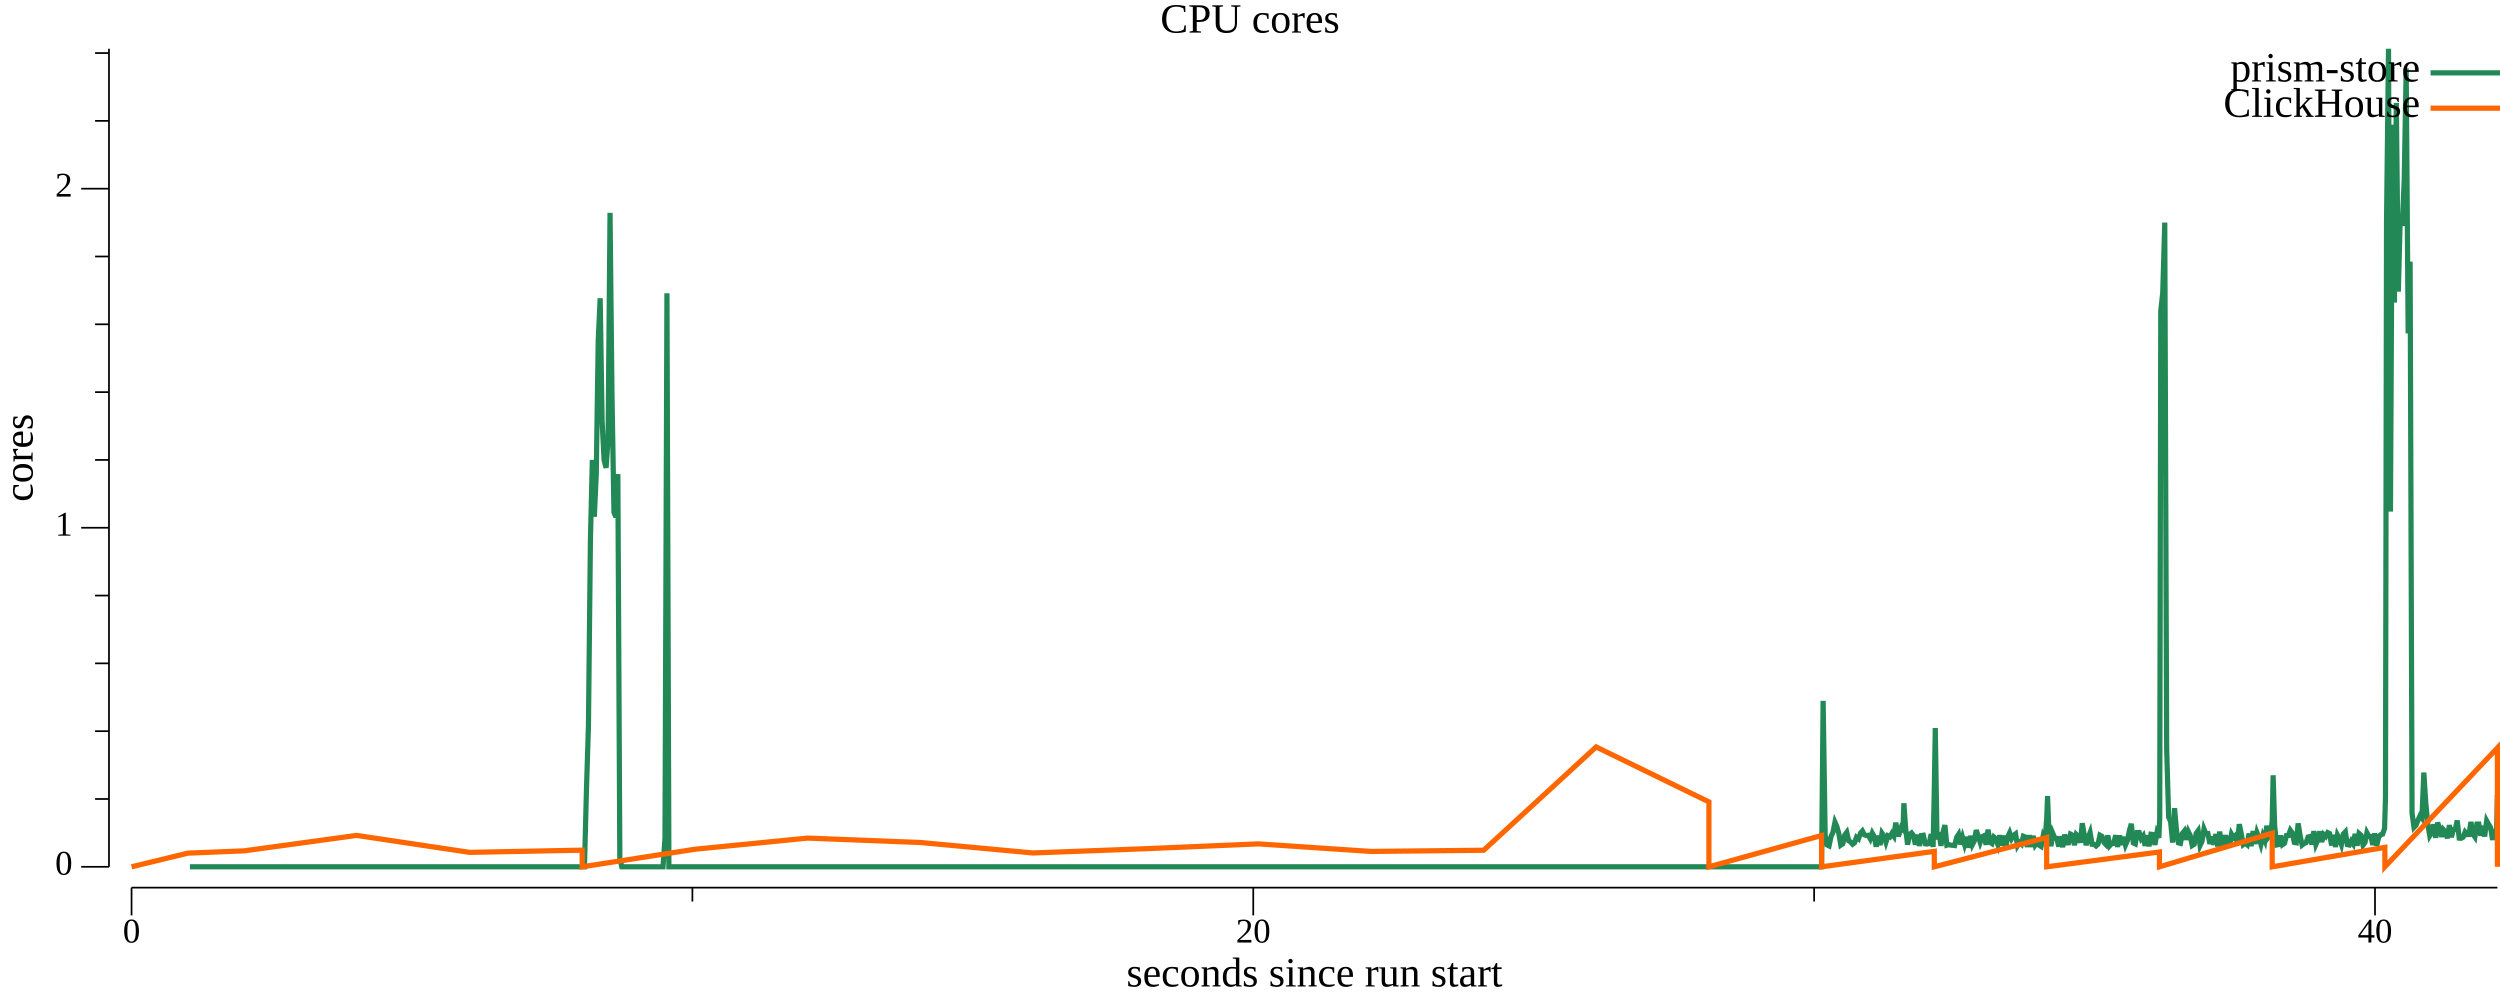
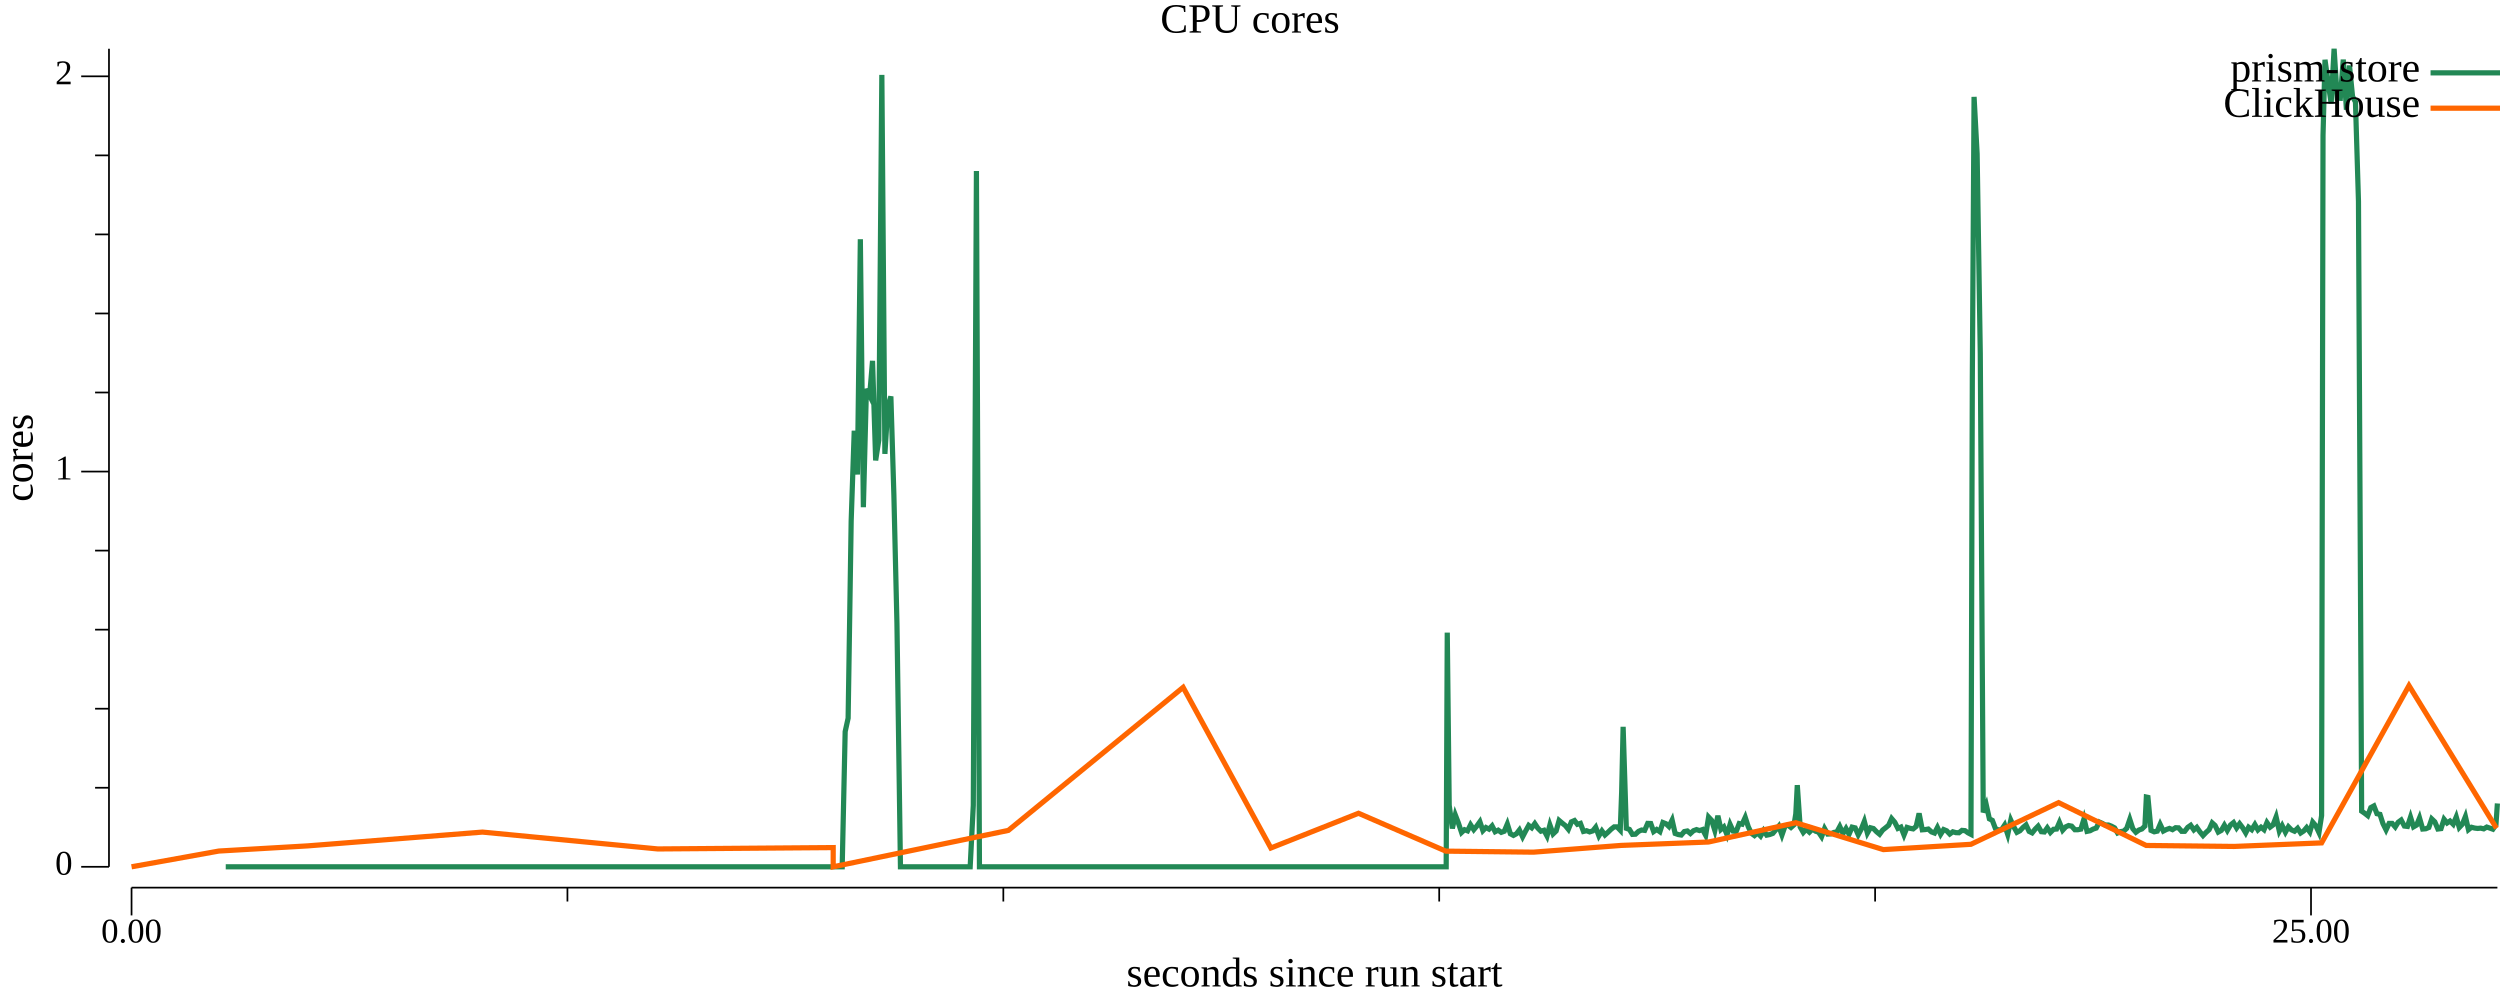
<svg xmlns="http://www.w3.org/2000/svg" width="720pt" height="288pt" viewBox="0 0 720 288">
  <g transform="scale(1, -1) translate(0, -288)">
    <path d="M0,0L720,0L720,288L0,288Z" style="fill:#FFFFFF" />
    <text x="334.17" y="-278.61" transform="scale(1, -1)" style="font-family:Liberation Serif;font-variant:normal;font-weight:normal;font-style:normal;font-size:12px">CPU cores</text>
    <text x="324.42" y="-3.902" transform="scale(1, -1)" style="font-family:Liberation Serif;font-variant:normal;font-weight:normal;font-style:normal;font-size:12px">seconds since run start</text>
-     <text x="35.385" y="-16.541" transform="scale(1, -1)" style="font-family:Liberation Serif;font-variant:normal;font-weight:normal;font-style:normal;font-size:10px">0</text>
-     <text x="355.94" y="-16.541" transform="scale(1, -1)" style="font-family:Liberation Serif;font-variant:normal;font-weight:normal;font-style:normal;font-size:10px">20</text>
-     <text x="679" y="-16.541" transform="scale(1, -1)" style="font-family:Liberation Serif;font-variant:normal;font-weight:normal;font-style:normal;font-size:10px">40</text>
+     <text x="29.135" y="-16.541" transform="scale(1, -1)" style="font-family:Liberation Serif;font-variant:normal;font-weight:normal;font-style:normal;font-size:10px">0.00</text>
+     <text x="654.32" y="-16.541" transform="scale(1, -1)" style="font-family:Liberation Serif;font-variant:normal;font-weight:normal;font-style:normal;font-size:10px">25.00</text>
    <path d="M37.885,24.363L37.885,32.363" style="fill:none;stroke:#000000;stroke-width:0.5" />
-     <path d="M360.94,24.363L360.94,32.363" style="fill:none;stroke:#000000;stroke-width:0.5" />
-     <path d="M684,24.363L684,32.363" style="fill:none;stroke:#000000;stroke-width:0.5" />
-     <path d="M199.41,28.363L199.41,32.363" style="fill:none;stroke:#000000;stroke-width:0.5" />
-     <path d="M522.47,28.363L522.47,32.363" style="fill:none;stroke:#000000;stroke-width:0.5" />
+     <path d="M665.57,24.363L665.57,32.363" style="fill:none;stroke:#000000;stroke-width:0.5" />
+     <path d="M163.42,28.363L163.42,32.363" style="fill:none;stroke:#000000;stroke-width:0.5" />
+     <path d="M288.96,28.363L288.96,32.363" style="fill:none;stroke:#000000;stroke-width:0.5" />
+     <path d="M414.49,28.363L414.49,32.363" style="fill:none;stroke:#000000;stroke-width:0.5" />
+     <path d="M540.03,28.363L540.03,32.363" style="fill:none;stroke:#000000;stroke-width:0.5" />
    <path d="M37.885,32.363L719.25,32.363" style="fill:none;stroke:#000000;stroke-width:0.5" />
    <g transform="rotate(90)">
      <text x="143.5" y="9.387" transform="scale(1, -1)" style="font-family:Liberation Serif;font-variant:normal;font-weight:normal;font-style:normal;font-size:12px">cores</text>
    </g>
    <text x="15.885" y="-36.078" transform="scale(1, -1)" style="font-family:Liberation Serif;font-variant:normal;font-weight:normal;font-style:normal;font-size:10px">0</text>
-     <text x="15.885" y="-133.73" transform="scale(1, -1)" style="font-family:Liberation Serif;font-variant:normal;font-weight:normal;font-style:normal;font-size:10px">1</text>
-     <text x="15.885" y="-231.38" transform="scale(1, -1)" style="font-family:Liberation Serif;font-variant:normal;font-weight:normal;font-style:normal;font-size:10px">2</text>
+     <text x="15.885" y="-149.91" transform="scale(1, -1)" style="font-family:Liberation Serif;font-variant:normal;font-weight:normal;font-style:normal;font-size:10px">1</text>
+     <text x="15.885" y="-263.73" transform="scale(1, -1)" style="font-family:Liberation Serif;font-variant:normal;font-weight:normal;font-style:normal;font-size:10px">2</text>
    <path d="M23.385,38.363L31.385,38.363" style="fill:none;stroke:#000000;stroke-width:0.5" />
-     <path d="M23.385,136.01L31.385,136.01" style="fill:none;stroke:#000000;stroke-width:0.5" />
-     <path d="M23.385,233.66L31.385,233.66" style="fill:none;stroke:#000000;stroke-width:0.5" />
-     <path d="M27.385,57.893L31.385,57.893" style="fill:none;stroke:#000000;stroke-width:0.5" />
-     <path d="M27.385,77.423L31.385,77.423" style="fill:none;stroke:#000000;stroke-width:0.5" />
-     <path d="M27.385,96.953L31.385,96.953" style="fill:none;stroke:#000000;stroke-width:0.5" />
-     <path d="M27.385,116.48L31.385,116.48" style="fill:none;stroke:#000000;stroke-width:0.5" />
-     <path d="M27.385,155.54L31.385,155.54" style="fill:none;stroke:#000000;stroke-width:0.5" />
-     <path d="M27.385,175.07L31.385,175.07" style="fill:none;stroke:#000000;stroke-width:0.5" />
-     <path d="M27.385,194.6L31.385,194.6" style="fill:none;stroke:#000000;stroke-width:0.5" />
-     <path d="M27.385,214.13L31.385,214.13" style="fill:none;stroke:#000000;stroke-width:0.5" />
-     <path d="M27.385,253.19L31.385,253.19" style="fill:none;stroke:#000000;stroke-width:0.5" />
-     <path d="M27.385,272.72L31.385,272.72" style="fill:none;stroke:#000000;stroke-width:0.5" />
+     <path d="M23.385,152.19L31.385,152.19" style="fill:none;stroke:#000000;stroke-width:0.5" />
+     <path d="M23.385,266.02L31.385,266.02" style="fill:none;stroke:#000000;stroke-width:0.5" />
+     <path d="M27.385,61.129L31.385,61.129" style="fill:none;stroke:#000000;stroke-width:0.5" />
+     <path d="M27.385,83.894L31.385,83.894" style="fill:none;stroke:#000000;stroke-width:0.5" />
+     <path d="M27.385,106.66L31.385,106.66" style="fill:none;stroke:#000000;stroke-width:0.5" />
+     <path d="M27.385,129.43L31.385,129.43" style="fill:none;stroke:#000000;stroke-width:0.5" />
+     <path d="M27.385,174.96L31.385,174.96" style="fill:none;stroke:#000000;stroke-width:0.5" />
+     <path d="M27.385,197.72L31.385,197.72" style="fill:none;stroke:#000000;stroke-width:0.5" />
+     <path d="M27.385,220.49L31.385,220.49" style="fill:none;stroke:#000000;stroke-width:0.5" />
+     <path d="M27.385,243.25L31.385,243.25" style="fill:none;stroke:#000000;stroke-width:0.5" />
    <path d="M31.385,38.363L31.385,273.96" style="fill:none;stroke:#000000;stroke-width:0.5" />
-     <path d="M54.692,38.363L55.271,38.363L55.834,38.363L56.402,38.363L56.953,38.363L57.533,38.363L58.097,38.363L58.663,38.363L59.214,38.363L59.782,38.363L60.359,38.363L60.914,38.363L61.49,38.363L62.055,38.363L62.621,38.363L63.186,38.363L63.741,38.363L64.317,38.363L64.883,38.363L65.435,38.363L66.013,38.363L66.578,38.363L67.143,38.363L67.706,38.363L68.259,38.363L68.84,38.363L69.405,38.363L69.97,38.363L70.535,38.363L71.087,38.363L71.653,38.363L72.222,38.363L72.797,38.363L73.36,38.363L73.917,38.363L74.493,38.363L75.05,38.363L75.624,38.363L76.19,38.363L76.741,38.363L77.32,38.363L77.885,38.363L78.45,38.363L79.016,38.363L79.581,38.363L80.146,38.363L80.712,38.363L81.277,38.363L81.843,38.363L82.394,38.363L82.973,38.363L83.538,38.363L84.104,38.363L84.666,38.363L85.22,38.363L85.8,38.363L86.365,38.363L86.931,38.363L87.497,38.363L88.052,38.363L88.617,38.363L89.18,38.363L89.757,38.363L90.32,38.363L90.888,38.363L91.453,38.363L92.019,38.363L92.585,38.363L93.136,38.363L93.7,38.363L94.27,38.363L94.832,38.363L95.411,38.363L95.974,38.363L96.527,38.363L97.1,38.363L97.664,38.363L98.237,38.363L98.803,38.363L99.356,38.363L99.933,38.363L100.5,38.363L101.06,38.363L101.63,38.363L102.18,38.363L102.75,38.363L103.32,38.363L103.89,38.363L104.45,38.363L105.01,38.363L105.59,38.363L106.15,38.363L106.72,38.363L107.28,38.363L107.83,38.363L108.41,38.363L108.98,38.363L109.54,38.363L110.11,38.363L110.67,38.363L111.23,38.363L111.8,38.363L112.36,38.363L112.93,38.363L113.5,38.363L114.07,38.363L114.63,38.363L115.2,38.363L115.76,38.363L116.32,38.363L116.89,38.363L117.46,38.363L118.02,38.363L118.59,38.363L119.14,38.363L119.72,38.363L120.29,38.363L120.84,38.363L121.42,38.363L121.97,38.363L122.55,38.363L123.11,38.363L123.68,38.363L124.24,38.363L124.81,38.363L125.37,38.363L125.93,38.363L126.51,38.363L127.07,38.363L127.63,38.363L128.19,38.363L128.76,38.363L129.33,38.363L129.89,38.363L130.45,38.363L131.03,38.363L131.59,38.363L132.16,38.363L132.72,38.363L133.28,38.363L133.84,38.363L134.42,38.363L134.98,38.363L135.54,38.363L136.12,38.363L136.68,38.363L137.25,38.363L137.8,38.363L138.37,38.363L138.94,38.363L139.51,38.363L140.06,38.363L140.63,38.363L141.2,38.363L141.77,38.363L142.32,38.363L142.9,38.363L143.47,38.363L144.02,38.363L144.6,38.363L145.16,38.363L145.73,38.363L146.29,38.363L146.86,38.363L147.41,38.363L147.99,38.363L148.55,38.363L149.12,38.363L149.67,38.363L150.25,38.363L150.81,38.363L151.38,38.363L151.95,38.363L152.51,38.363L153.06,38.363L153.63,38.363L154.19,38.363L154.77,38.363L155.34,38.363L155.9,38.363L156.47,38.363L157.03,38.363L157.59,38.363L158.16,38.363L158.72,38.363L159.3,38.363L159.85,38.363L160.43,38.363L160.99,38.363L161.54,38.363L162.12,38.363L162.69,38.363L163.25,38.363L163.82,38.363L164.38,38.363L164.95,38.363L165.51,38.363L166.08,38.363L166.63,38.363L167.21,38.363L167.67,38.363L167.94,38.363L168.33,38.363L168.9,60.564L169.47,78.902L170.04,132.35L170.59,155.53L171.16,139.17L171.72,151.25L172.29,190.02L172.85,202.1L173.41,166.65L173.98,155.49L174.55,153.26L175.13,161.51L175.69,226.7L176.24,175.06L176.82,140.44L177.39,139.04L177.94,151.46L178.51,40.849L179.08,38.363L179.65,38.363L180.21,38.363L180.78,38.363L181.34,38.363L181.91,38.363L182.46,38.363L183.04,38.363L183.6,38.363L184.16,38.363L184.74,38.363L185.3,38.363L185.87,38.363L186.43,38.363L187,38.363L187.56,38.363L188.12,38.363L188.69,38.363L189.25,38.363L189.82,38.363L190.38,38.363L190.95,38.363L191.52,46.708L192.08,203.54L192.64,38.363L193.22,38.363L193.78,38.363L194.35,38.363L194.91,38.363L195.47,38.363L196.04,38.363L196.61,38.363L197.17,38.363L197.74,38.363L198.29,38.363L198.87,38.363L199.44,38.363L200,38.363L200.57,38.363L201.12,38.363L201.7,38.363L202.26,38.363L202.83,38.363L203.39,38.363L203.96,38.363L204.52,38.363L205.09,38.363L205.66,38.363L206.21,38.363L206.78,38.363L207.35,38.363L207.92,38.363L208.47,38.363L209.04,38.363L209.6,38.363L210.18,38.363L210.74,38.363L211.31,38.363L211.87,38.363L212.44,38.363L213,38.363L213.56,38.363L214.12,38.363L214.7,38.363L215.25,38.363L215.83,38.363L216.4,38.363L216.96,38.363L217.53,38.363L218.08,38.363L218.66,38.363L219.22,38.363L219.79,38.363L220.35,38.363L220.92,38.363L221.47,38.363L222.05,38.363L222.61,38.363L223.17,38.363L223.74,38.363L224.3,38.363L224.88,38.363L225.44,38.363L226,38.363L226.57,38.363L227.14,38.363L227.69,38.363L228.27,38.363L228.84,38.363L229.39,38.363L229.96,38.363L230.53,38.363L231.1,38.363L231.66,38.363L232.21,38.363L232.78,38.363L233.36,38.363L233.92,38.363L234.49,38.363L235.05,38.363L235.62,38.363L236.19,38.363L236.75,38.363L237.38,38.363L237.87,38.363L238.43,38.363L239,38.363L239.56,38.363L240.14,38.363L240.69,38.363L241.26,38.363L241.84,38.363L242.39,38.363L242.97,38.363L243.52,38.363L244.1,38.363L244.66,38.363L245.23,38.363L245.8,38.363L246.35,38.363L246.93,38.363L247.49,38.363L248.06,38.363L248.62,38.363L249.19,38.363L249.75,38.363L250.32,38.363L250.88,38.363L251.44,38.363L252,38.363L252.58,38.363L253.14,38.363L253.71,38.363L254.28,38.363L254.84,38.363L255.4,38.363L255.97,38.363L256.54,38.363L257.1,38.363L257.65,38.363L258.22,38.363L258.8,38.363L259.35,38.363L259.93,38.363L260.49,38.363L261.06,38.363L261.62,38.363L262.19,38.363L262.76,38.363L263.32,38.363L263.89,38.363L264.45,38.363L265.02,38.363L265.58,38.363L266.13,38.363L266.71,38.363L267.28,38.363L267.84,38.363L268.41,38.363L268.96,38.363L269.54,38.363L270.1,38.363L270.67,38.363L271.24,38.363L271.8,38.363L272.36,38.363L272.92,38.363L273.49,38.363L274.06,38.363L274.61,38.363L275.19,38.363L275.76,38.363L276.32,38.363L276.89,38.363L277.45,38.363L278.01,38.363L278.58,38.363L279.14,38.363L279.72,38.363L280.27,38.363L280.85,38.363L281.4,38.363L281.98,38.363L282.54,38.363L283.09,38.363L283.67,38.363L284.23,38.363L284.8,38.363L285.37,38.363L285.92,38.363L286.5,38.363L287.06,38.363L287.63,38.363L288.19,38.363L288.76,38.363L289.33,38.363L289.89,38.363L290.45,38.363L291.02,38.363L291.59,38.363L292.15,38.363L292.71,38.363L293.28,38.363L293.85,38.363L294.41,38.363L294.98,38.363L295.54,38.363L296.11,38.363L296.68,38.363L297.24,38.363L297.81,38.363L298.37,38.363L298.94,38.363L299.49,38.363L300.07,38.363L300.63,38.363L301.2,38.363L301.76,38.363L302.33,38.363L302.89,38.363L303.46,38.363L304.03,38.363L304.59,38.363L305.15,38.363L305.72,38.363L306.29,38.363L306.85,38.363L307.42,38.363L307.98,38.363L308.53,38.363L309.11,38.363L309.68,38.363L310.24,38.363L310.81,38.363L311.36,38.363L311.94,38.363L312.5,38.363L313.07,38.363L313.64,38.363L314.2,38.363L314.77,38.363L315.33,38.363L315.88,38.363L316.46,38.363L317.03,38.363L317.59,38.363L318.16,38.363L318.72,38.363L319.29,38.363L319.86,38.363L320.42,38.363L320.99,38.363L321.55,38.363L322.12,38.363L322.68,38.363L323.24,38.363L323.81,38.363L324.38,38.363L324.93,38.363L325.49,38.363L326.07,38.363L326.64,38.363L327.2,38.363L327.77,38.363L328.32,38.363L328.88,38.363L329.47,38.363L330.02,38.363L330.6,38.363L331.16,38.363L331.73,38.363L332.29,38.363L332.86,38.363L333.42,38.363L333.98,38.363L334.55,38.363L335.12,38.363L335.67,38.363L336.25,38.363L336.8,38.363L337.38,38.363L337.94,38.363L338.5,38.363L339.07,38.363L339.64,38.363L340.21,38.363L340.77,38.363L341.34,38.363L341.9,38.363L342.46,38.363L343.03,38.363L343.6,38.363L344.16,38.363L344.73,38.363L345.28,38.363L345.86,38.363L346.42,38.363L346.99,38.363L347.56,38.363L348.12,38.363L348.69,38.363L349.25,38.363L349.82,38.363L350.38,38.363L350.95,38.363L351.51,38.363L352.08,38.363L352.65,38.363L353.21,38.363L353.76,38.363L354.34,38.363L354.91,38.363L355.47,38.363L356.03,38.363L356.6,38.363L357.17,38.363L357.73,38.363L358.3,38.363L358.87,38.363L359.43,38.363L359.99,38.363L360.56,38.363L361.12,38.363L361.69,38.363L362.26,38.363L362.82,38.363L363.39,38.363L363.95,38.363L364.52,38.363L365.07,38.363L365.65,38.363L366.21,38.363L366.78,38.363L367.34,38.363L367.91,38.363L368.47,38.363L369.04,38.363L369.61,38.363L370.16,38.363L370.73,38.363L371.3,38.363L371.86,38.363L372.43,38.363L373,38.363L373.56,38.363L374.12,38.363L374.68,38.363L375.26,38.363L375.82,38.363L376.38,38.363L376.96,38.363L377.51,38.363L378.09,38.363L378.65,38.363L379.22,38.363L379.78,38.363L380.35,38.363L380.91,38.363L381.48,38.363L382.03,38.363L382.61,38.363L383.17,38.363L383.74,38.363L384.3,38.363L384.87,38.363L385.43,38.363L385.99,38.363L386.56,38.363L387.13,38.363L387.7,38.363L388.26,38.363L388.83,38.363L389.39,38.363L389.96,38.363L390.51,38.363L391.09,38.363L391.65,38.363L392.22,38.363L392.78,38.363L393.35,38.363L393.91,38.363L394.48,38.363L395.05,38.363L395.61,38.363L396.18,38.363L396.74,38.363L397.31,38.363L397.87,38.363L398.44,38.363L398.99,38.363L399.57,38.363L400.13,38.363L400.7,38.363L401.26,38.363L401.82,38.363L402.39,38.363L402.95,38.363L403.51,38.363L404.09,38.363L404.64,38.363L405.22,38.363L405.79,38.363L406.34,38.363L406.92,38.363L407.48,38.363L408.05,38.363L408.61,38.363L409.18,38.363L409.73,38.363L410.3,38.363L410.88,38.363L411.44,38.363L412.01,38.363L412.57,38.363L413.12,38.363L413.7,38.363L414.27,38.363L414.83,38.363L415.4,38.363L415.95,38.363L416.53,38.363L417.1,38.363L417.66,38.363L418.22,38.363L418.78,38.363L419.36,38.363L419.91,38.363L420.49,38.363L421.05,38.363L421.62,38.363L422.18,38.363L422.75,38.363L423.31,38.363L423.88,38.363L424.44,38.363L425.01,38.363L425.57,38.363L426.14,38.363L426.71,38.363L427.26,38.363L427.84,38.363L428.4,38.363L428.97,38.363L429.53,38.363L430.08,38.363L430.66,38.363L431.22,38.363L431.79,38.363L432.36,38.363L432.92,38.363L433.49,38.363L434.05,38.363L434.62,38.363L435.19,38.363L435.74,38.363L436.32,38.363L436.88,38.363L437.44,38.363L438,38.363L438.57,38.363L439.13,38.363L439.69,38.363L440.26,38.363L440.83,38.363L441.39,38.363L441.96,38.363L442.52,38.363L443.09,38.363L443.65,38.363L444.21,38.363L444.78,38.363L445.35,38.363L445.91,38.363L446.48,38.363L447.04,38.363L447.61,38.363L448.17,38.363L448.74,38.363L449.32,38.363L449.87,38.363L450.44,38.363L451,38.363L451.57,38.363L452.13,38.363L452.71,38.363L453.28,38.363L453.84,38.363L454.4,38.363L454.96,38.363L455.53,38.363L456.09,38.363L456.66,38.363L457.22,38.363L457.79,38.363L458.36,38.363L458.92,38.363L459.48,38.363L460.05,38.363L460.62,38.363L461.18,38.363L461.74,38.363L462.31,38.363L462.88,38.363L463.45,38.363L464.02,38.363L464.57,38.363L465.15,38.363L465.7,38.363L466.27,38.363L466.83,38.363L467.4,38.363L467.97,38.363L468.54,38.363L469.09,38.363L469.66,38.363L470.22,38.363L470.8,38.363L471.36,38.363L471.93,38.363L472.49,38.363L473.06,38.363L473.63,38.363L474.19,38.363L474.76,38.363L475.31,38.363L475.89,38.363L476.45,38.363L477.02,38.363L477.59,38.363L478.15,38.363L478.72,38.363L479.28,38.363L479.85,38.363L480.41,38.363L480.96,38.363L481.54,38.363L482.11,38.363L482.67,38.363L483.24,38.363L483.79,38.363L484.37,38.363L484.93,38.363L485.5,38.363L486.06,38.363L486.62,38.363L487.2,38.363L487.76,38.363L488.33,38.363L488.89,38.363L489.44,38.363L490.02,38.363L490.59,38.363L491.15,38.363L491.72,38.363L492.17,38.363L492.28,38.363L492.85,38.363L493.42,38.363L493.97,38.363L494.55,38.363L495.11,38.363L495.67,38.363L496.24,38.363L496.8,38.363L497.37,38.363L497.94,38.363L498.5,38.363L499.07,38.363L499.63,38.363L500.2,38.363L500.77,38.363L501.33,38.363L501.9,38.363L502.45,38.363L503.03,38.363L503.58,38.363L504.16,38.363L504.71,38.363L505.29,38.363L505.85,38.363L506.42,38.363L506.98,38.363L507.55,38.363L508.12,38.363L508.68,38.363L509.23,38.363L509.79,38.363L510.38,38.363L510.94,38.363L511.51,38.363L512.06,38.363L512.64,38.363L513.2,38.363L513.77,38.363L514.33,38.363L514.89,38.363L515.46,38.363L516.02,38.363L516.6,38.363L517.16,38.363L517.71,38.363L518.29,38.363L518.86,38.363L519.42,38.363L519.99,38.363L520.55,38.363L521.12,38.363L521.68,38.363L522.25,38.363L522.8,38.363L523.37,38.363L523.94,38.363L524.5,38.363L524.61,38.363L525.06,86.158L525.65,47.347L526.19,44.674L526.77,44.395L527.34,47.106L527.9,48.337L528.47,51.197L529.02,49.949L529.6,47.856L530.15,44.597L530.73,44.987L531.29,47.516L531.86,48.284L532.42,45.849L532.98,45.525L533.56,44.865L534.11,45.269L534.67,46.851L535.24,46.404L535.81,48.052L536.37,48.677L536.95,47.58L537.51,47.369L538.08,47.434L538.64,46.434L539.21,48.075L539.77,47.087L540.34,44.158L540.9,47.313L541.47,44.606L542.02,48.055L542.6,47.212L543.15,45.432L543.73,47.278L544.29,46.974L544.85,47.96L545.43,47.144L545.98,51.064L546.71,47.123L547.55,49.698L548.06,49.14L548.32,56.659L548.82,49.469L549.38,44.732L549.95,47.671L550.52,48.111L551.08,47.39L551.63,44.734L552.21,47.593L552.78,44.381L553.34,47.375L553.91,47.451L554.47,44.994L555.04,44.919L555.6,45.076L556.17,47.777L556.73,44.078L557.08,60.884L557.36,78.324L557.86,46.219L558.43,48.267L559,44.402L559.56,48.245L560.13,50.361L560.69,44.595L561.25,44.763L561.82,44.594L562.39,44.564L562.94,44.486L563.52,46.865L564.08,47.714L564.65,44.827L565.21,46.843L565.78,44.849L566.34,46.967L566.91,43.86L567.48,47.273L568.04,44.741L568.6,45.803L569.16,48.928L569.74,47.169L570.29,45.401L570.87,47.044L571.42,47.311L572,44.714L572.56,49.062L573.13,45.404L573.69,45.04L574.26,46.938L574.83,46.479L575.39,44.744L575.96,47.455L576.52,44.488L577.07,47.326L577.65,43.897L578.22,46.927L578.78,48.151L579.35,46.488L579.91,47.404L580.48,47.838L581.04,44.477L581.61,45.419L582.17,44.918L582.73,47.163L583.31,46.929L583.87,44.085L584.42,47.461L585,44.077L585.55,47.265L586.13,44.666L586.69,45.504L587.26,44.582L587.83,44.223L588.39,47.056L588.95,45.745L589.44,52.134L589.7,58.738L590.08,48.312L590.66,44.302L591.22,47.97L591.79,46.637L592.35,46.55L592.92,44.197L593.48,47.136L594.05,44.005L594.61,47.644L595.18,45.234L595.74,45.266L596.31,47.783L596.87,47.497L597.44,44.582L598,47.656L598.57,47.103L599.14,45.308L599.69,50.908L600.27,47.503L600.83,44.586L601.38,46.739L601.95,48.231L602.52,44.863L603.09,44.849L603.66,44.365L604.22,44.862L604.79,47.453L605.35,47.135L605.92,45.406L606.48,44.817L607.05,47.399L607.62,44.468L608.17,45.076L608.74,45.102L609.31,47.434L609.88,44.101L610.44,47.384L610.99,44.657L611.57,46.965L612.14,44.627L612.7,45.915L613.27,48.801L613.82,50.747L614.39,45.243L614.97,44.965L615.53,48.227L616.09,48.239L616.65,46.484L617.23,47.242L617.78,44.402L618.36,47.444L618.92,44.264L619.47,47.731L620.05,47.65L620.62,44.683L621.18,47.992L621.75,46.695L622,52.322L622.3,198.47L622.87,203.68L623.45,223.9L624,72.378L624.57,52.634L625.13,51.405L625.71,45.339L626.26,55.249L626.84,48.752L627.4,45.263L627.97,45.116L628.53,47.964L629.09,48.665L629.65,46.148L630.23,48.499L630.78,47.36L631.36,44.488L631.93,44.848L632.49,47.974L633.06,48.758L633.62,44.512L634.19,45.727L634.75,49.243L635.32,47.858L635.88,47.901L636.45,44.956L637.01,47.057L637.58,44.706L638.14,47.784L638.71,44.22L639.27,48.482L639.84,44.945L640.41,45.067L640.97,47.453L641.54,44.483L642.09,44.631L642.67,47.753L643.23,46.766L643.8,47.344L644.36,45.146L644.92,50.635L645.49,47.814L646.06,44.767L646.62,45.192L647.18,44.724L647.74,47.943L648.32,44.312L648.89,48.658L649.45,44.94L650.02,48.177L650.58,46.737L651.15,44.838L651.71,47.277L652.27,45.97L652.84,50.175L653.4,47.055L653.97,47.797L654.39,51.55L654.66,64.715L655.1,50.158L655.67,44.655L656.24,44.773L656.8,47.371L657.37,44.729L657.93,45.109L658.5,47.349L659.06,47.373L659.62,48.898L660.19,48.098L660.76,45.382L661.32,45.283L661.87,50.858L662.45,47.248L663.01,44.635L663.59,45.083L664.15,45.319L664.72,46.935L665.28,47.086L665.85,44.768L666.4,48.632L666.98,44.791L667.54,46.053L668.11,48.57L668.66,45.504L669.24,47.654L669.8,47.118L670.37,48.21L670.93,47.932L671.5,44.512L672.06,47.564L672.63,44.076L673.18,47.528L673.76,46.466L674.33,44.794L674.89,47.831L675.46,48.431L676.02,44.753L676.59,44.634L677.15,45.782L677.72,44.943L678.28,47.832L678.85,44.431L679.41,47.954L679.96,47.48L680.55,44.586L681.11,45.334L681.67,48.172L682.24,47.1L682.81,47.096L683.37,44.654L683.94,47.983L684.5,44.451L685.07,46.953L685.63,47.6L686.2,47.778L686.76,49.413L687.02,58.291L687.32,224.3L687.89,273.96L688.45,140.66L689.03,252.09L689.59,200.85L690.14,258.37L690.72,204.01L691.29,225.93L691.85,222.93L692.42,236.32L692.98,268.29L693.55,191.99L694.11,212.65L694.67,53.823L695.23,49.737L695.81,50.346L696.36,51.765L696.94,53.01L697.51,52.341L698.06,65.509L698.62,56.832L699.19,50.701L699.76,47.327L700.32,48.257L700.88,50.541L701.46,46.712L702.02,51.095L702.58,49.613L703.16,46.993L703.72,49.057L704.29,48.417L704.86,46.584L705.42,50.371L705.99,46.878L706.55,49.08L707.12,49.121L707.67,51.703L708.25,46.62L708.81,46.573L709.38,46.894L709.94,48.343L710.5,47.646L711.06,47.658L711.63,51.284L712.2,47.767L712.77,46.955L713.34,50.659L713.89,50.671L714.47,47.319L715.03,50.157L715.58,47.082L716.16,51.614L716.72,50.611L717.29,49.668L717.86,46.111L718.41,49.15L718.99,47.306L719.25,59.021" style="fill:none;stroke:#228855;stroke-width:1.5" />
-     <path d="M37.885,38.363L54.1,42.294L70.327,42.957L102.72,47.402L135.26,42.519L167.67,43.155L167.67,38.363L200.13,43.416L232.6,46.631L265.06,45.362L297.48,42.346L329.99,43.576L362.42,44.961L394.83,42.789L427.3,43.13L459.69,72.885L492.17,57.049L492.17,38.363L524.61,47.374L524.61,38.363L557.08,42.806L557.08,38.363L589.44,46.785L589.44,38.363L621.92,42.628L621.92,38.363L654.39,48.039L654.39,38.363L686.84,43.96L686.84,38.363L719.25,72.605L719.25,38.363" style="fill:none;stroke:#FF6600;stroke-width:1.5" />
+     <path d="M65.013,38.363L65.871,38.363L66.762,38.363L67.675,38.363L68.504,38.363L69.432,38.363L70.31,38.363L71.148,38.363L72.068,38.363L72.946,38.363L73.82,38.363L74.706,38.363L75.583,38.363L76.419,38.363L77.307,38.363L78.219,38.363L79.098,38.363L79.977,38.363L80.817,38.363L81.734,38.363L82.588,38.363L83.45,38.363L84.37,38.363L85.274,38.363L87.111,38.363L87.841,38.363L89.035,38.363L89.668,38.363L90.522,38.363L91.396,38.363L92.267,38.363L93.144,38.363L94.015,38.363L94.881,38.363L95.757,38.363L96.648,38.363L97.537,38.363L98.43,38.363L99.291,38.363L100.19,38.363L101.03,38.363L101.93,38.363L102.82,38.363L103.69,38.363L104.57,38.363L105.42,38.363L106.34,38.363L107.22,38.363L108.05,38.363L108.98,38.363L109.85,38.363L110.69,38.363L111.58,38.363L112.45,38.363L113.36,38.363L114.25,38.363L115.09,38.363L116.01,38.363L116.84,38.363L117.76,38.363L118.64,38.363L119.47,38.363L120.36,38.363L121.23,38.363L122.16,38.363L123.04,38.363L123.91,38.363L124.79,38.363L125.67,38.363L126.53,38.363L127.43,38.363L128.26,38.363L129.19,38.363L130.07,38.363L130.94,38.363L131.82,38.363L132.7,38.363L133.58,38.363L134.46,38.363L135.3,38.363L136.19,38.363L137.1,38.363L137.97,38.363L138.85,38.363L139.69,38.363L140.61,38.363L141.46,38.363L142.37,38.363L143.23,38.363L144.12,38.363L144.98,38.363L145.86,38.363L146.76,38.363L147.64,38.363L148.52,38.363L149.4,38.363L150.28,38.363L151.14,38.363L152.03,38.363L152.91,38.363L153.79,38.363L154.67,38.363L155.55,38.363L156.39,38.363L157.31,38.363L158.19,38.363L159.06,38.363L159.91,38.363L160.82,38.363L161.7,38.363L162.53,38.363L163.46,38.363L164.32,38.363L165.18,38.363L166.09,38.363L166.97,38.363L167.81,38.363L168.71,38.363L169.61,38.363L170.46,38.363L171.32,38.363L172.24,38.363L173.11,38.363L174,38.363L174.88,38.363L175.76,38.363L176.6,38.363L177.48,38.363L178.4,38.363L179.28,38.363L180.11,38.363L181.03,38.363L181.91,38.363L182.75,38.363L183.67,38.363L184.55,38.363L185.38,38.363L186.31,38.363L187.15,38.363L188.06,38.363L188.92,38.363L189.82,38.363L190.7,38.363L191.58,38.363L192.46,38.363L193.34,38.363L194.17,38.363L195.05,38.363L195.97,38.363L196.85,38.363L197.73,38.363L198.61,38.363L199.49,38.363L200.37,38.363L201.23,38.363L202.08,38.363L203,38.363L203.88,38.363L204.76,38.363L205.64,38.363L206.47,38.363L207.4,38.363L208.27,38.363L209.15,38.363L209.99,38.363L210.91,38.363L211.79,38.363L212.67,38.363L213.55,38.363L214.43,38.363L215.31,38.363L216.18,38.363L217.07,38.363L217.94,38.363L218.82,38.363L219.7,38.363L220.54,38.363L221.42,38.363L222.32,38.363L223.2,38.363L224.05,38.363L224.97,38.363L225.81,38.363L226.69,38.363L227.61,38.363L228.49,38.363L229.35,38.363L230.2,38.363L231.08,38.363L232,38.363L232.88,38.363L233.76,38.363L234.59,38.363L235.52,38.363L236.39,38.363L237.27,38.363L238.12,38.363L239,38.363L239.91,38.363L240.37,38.363L240.89,38.363L241.67,38.363L242.55,38.363L243.41,77.299L244.26,81.163L245.14,137.99L246.02,163.95L246.93,151.34L247.78,219.11L248.65,141.92L249.53,176L250.46,174.1L251.29,184.08L252.19,155.4L253.09,161.25L253.97,266.44L254.85,157.28L255.7,170.93L256.57,173.83L257.44,145.35L258.32,108.42L259.33,38.363L260.08,38.363L260.95,38.363L261.83,38.363L262.71,38.363L263.64,38.363L264.48,38.363L265.38,38.363L266.27,38.363L267.15,38.363L268.02,38.363L268.87,38.363L269.79,38.363L270.66,38.363L271.54,38.363L272.41,38.363L273.3,38.363L274.14,38.363L275.06,38.363L275.94,38.363L276.77,38.363L277.77,38.363L278.53,38.363L279.41,38.363L280.31,56.074L281.21,238.74L282.08,38.363L282.97,38.363L283.81,38.363L284.72,38.363L285.61,38.363L286.49,38.363L287.33,38.363L288.22,38.363L289.08,38.363L289.95,38.363L290.83,38.363L291.71,38.363L292.6,38.363L293.46,38.363L294.35,38.363L295.23,38.363L296.11,38.363L296.99,38.363L297.9,38.363L298.75,38.363L299.62,38.363L300.5,38.363L301.4,38.363L302.26,38.363L303.13,38.363L304.01,38.363L304.89,38.363L305.79,38.363L306.65,38.363L307.54,38.363L308.41,38.363L309.29,38.363L310.16,38.363L311.08,38.363L311.95,38.363L312.8,38.363L313.68,38.363L314.58,38.363L315.47,38.363L316.35,38.363L317.19,38.363L318.1,38.363L318.97,38.363L319.83,38.363L320.71,38.363L321.59,38.363L322.47,38.363L323.36,38.363L324.22,38.363L325.11,38.363L326.03,38.363L326.86,38.363L327.75,38.363L328.64,38.363L329.6,38.363L330.39,38.363L331.25,38.363L332.16,38.363L333.02,38.363L333.92,38.363L334.79,38.363L335.65,38.363L336.55,38.363L337.43,38.363L338.29,38.363L339.21,38.363L340.09,38.363L340.96,38.363L341.83,38.363L342.72,38.363L343.56,38.363L344.45,38.363L345.36,38.363L346.24,38.363L347.1,38.363L348,38.363L348.83,38.363L349.76,38.363L350.63,38.363L351.5,38.363L352.38,38.363L353.24,38.363L354.15,38.363L354.99,38.363L355.91,38.363L356.79,38.363L357.67,38.363L358.5,38.363L359.42,38.363L360.3,38.363L361.18,38.363L362.06,38.363L362.9,38.363L363.81,38.363L364.69,38.363L365.57,38.363L366.01,38.363L366.4,38.363L367.33,38.363L368.21,38.363L369.05,38.363L369.94,38.363L370.8,38.363L371.67,38.363L372.59,38.363L373.45,38.363L374.36,38.363L375.19,38.363L376.07,38.363L377,38.363L377.87,38.363L378.75,38.363L379.63,38.363L380.5,38.363L381.36,38.363L382.27,38.363L383.1,38.363L384.03,38.363L384.89,38.363L385.78,38.363L386.66,38.363L387.54,38.363L388.42,38.363L389.26,38.363L390.18,38.363L391.06,38.363L391.93,38.363L392.8,38.363L393.69,38.363L394.57,38.363L395.45,38.363L396.33,38.363L397.21,38.363L398.04,38.363L398.92,38.363L399.84,38.363L400.72,38.363L401.58,38.363L402.44,38.363L403.36,38.363L404.24,38.363L405.12,38.363L406,38.363L406.84,38.363L407.72,38.363L408.63,38.363L409.51,38.363L410.39,38.363L411.22,38.363L412.13,38.363L413.02,38.363L413.9,38.363L414.78,38.363L415.66,38.363L416.4,38.363L416.5,38.363L416.81,105.81L417.37,56.089L418.28,49.403L419.13,53.287L420.01,51.005L420.93,48.246L421.79,49.047L422.66,48.716L423.53,50.463L424.45,49.057L425.32,50.095L426.21,51.341L427.08,48.773L427.96,49.676L428.84,49.205L429.72,50.145L430.6,48.465L431.48,48.912L432.36,48.279L433.23,48.598L434.11,50.69L434.99,47.875L435.87,47.406L436.75,47.885L437.59,48.968L438.51,46.997L439.39,48.684L440.27,50.277L441.14,49.597L442.02,50.807L442.9,49.489L443.78,48.617L444.66,48.882L445.54,47.215L446.37,50.412L447.29,47.828L448.17,48.672L449.02,51.706L449.93,50.93L450.81,50.238L451.69,49.16L452.57,51.307L453.45,51.688L454.29,50.596L455.16,50.866L456.04,48.547L456.93,48.755L457.82,48.412L458.72,48.705L459.56,49.759L460.48,47.274L461.36,48.7L462.22,47.524L463.11,48.322L463.99,49.177L464.87,49.861L465.71,49.863L466.63,48.902L467.03,59.76L467.46,78.679L468.38,49.446L469.26,49.138L470.14,47.699L471.02,47.75L471.9,48.569L472.78,48.956L473.66,48.846L474.54,50.862L475.41,50.833L476.25,48.506L477.14,49.119L478.05,48.465L478.92,51.115L479.81,50.763L480.65,49.959L481.57,51.823L482.44,47.967L483.32,47.653L484.2,47.511L485.08,48.512L485.96,48.68L486.84,47.946L487.72,48.756L488.6,49.077L489.45,48.795L490.35,49.092L491.23,47.429L492.07,52.684L492.96,51.732L493.87,48.826L494.75,53.066L495.63,49.122L496.46,49.843L497.38,47.58L498.26,50.589L499.14,48.647L500.02,48.543L500.9,50.818L501.73,50.63L502.63,52.599L503.5,49.903L504.41,47.992L505.29,47.353L506.17,48.128L507.05,47.224L507.93,48.788L508.81,47.475L509.69,47.659L510.56,47.972L511.44,49.022L512.29,50.06L513.2,47.514L514.08,50.053L514.94,50.359L515.8,49.689L516.68,50.469L517.19,53.624L517.62,61.883L518.45,49.83L519.35,48.256L520.19,49.193L521.11,48.336L521.99,49.241L522.87,48.621L523.75,48.331L524.62,47.03L525.48,49.367L526.38,47.789L527.26,47.841L528.14,48.258L529.02,48.4L529.86,49.96L530.78,47.943L531.65,49.38L532.53,47.749L533.41,49.785L534.29,49.572L535.17,47.58L536.05,49.231L536.93,51.451L537.81,48.07L538.69,49.607L539.56,49.376L540.44,48.46L541.32,47.737L542.2,48.932L543.08,49.625L543.92,50.326L544.79,52.254L545.7,51.185L546.59,49.415L547.46,49.792L548.35,47.527L549.23,49.712L550.11,49.444L550.99,49.277L551.85,49.989L552.7,53.753L553.62,49.017L554.49,49.087L555.35,49.234L556.26,48.414L557.14,48.085L557.98,49.686L558.9,47.718L559.77,49.09L560.65,48.727L561.53,47.798L562.41,48.445L563.29,48.198L564.17,48.168L565.05,48.851L565.93,48.771L566.77,48.158L567.64,47.707L568.03,179.34L568.53,260.1L569.41,243.68L570.32,186.24L571.17,54.027L572.05,56.184L572.94,52.172L573.79,51.737L574.69,49.355L575.59,48.963L576.47,49.075L577.33,50.375L578.22,47.682L579.11,51.783L579.95,49.901L580.87,48.288L581.74,48.741L582.62,49.689L583.5,50.428L584.38,48.565L585.26,48.13L586.14,49.222L586.98,50.067L587.9,48.474L588.77,48.392L589.62,49.589L590.51,48.251L591.41,49.165L592.29,49.237L593.12,51.154L594.05,48.901L594.93,49.866L595.76,50.244L596.64,50.069L597.56,49.035L598.41,49.04L599.28,49.209L600.2,52.195L601.07,48.569L601.96,48.754L602.83,49.226L603.71,49.516L604.59,51.257L605.43,50.886L606.31,50.386L607.23,50.405L608.11,50.058L608.99,49.579L609.86,48.107L610.74,48.503L611.62,48.628L612.5,49.446L613.38,52.021L614.26,49.313L615.14,48.304L616.02,48.959L616.86,49.253L617.73,50.093L618.15,58.443L618.61,58.345L619.5,48.842L620.41,48.436L621.29,48.632L622.12,50.594L623.05,48.659L623.92,49.102L624.8,49.418L625.68,49.059L626.56,49.622L627.44,49.576L628.32,48.572L629.2,48.585L630.08,49.733L630.92,50.318L631.83,48.99L632.67,49.721L633.59,48.412L634.47,47.355L635.35,48.275L636.23,49.069L637.11,51.01L637.94,50.264L638.86,48.359L639.74,48.843L640.62,50.341L641.47,48.834L642.38,50.396L643.26,51.101L644.14,49.556L645.01,50.768L645.86,49.645L646.77,48.125L647.6,49.754L648.5,49.052L649.41,50.529L650.29,48.98L651.17,49.767L652.04,49.046L652.88,51.105L653.8,49.791L654.64,50.424L655.52,52.729L656.44,48.657L657.27,50.206L658.2,48.323L659.07,49.881L659.92,49.01L660.82,48.606L661.71,49.456L662.59,48.101L663.47,48.681L664.31,49.663L665.23,48.407L666.07,51.222L666.94,50.198L667.86,48.233L668.62,53.084L669.03,249.02L669.6,270.79L670.48,264.44L671.37,258.19L672.22,273.96L673.13,259.73L674.01,259.69L674.86,270.84L675.77,256.41L676.65,269.14L677.53,260.24L678.37,258.63L679.24,230.05L680.15,54.384L681.02,53.789L681.91,53.091L682.79,55.407L683.68,55.889L684.56,53.653L685.43,53.467L686.28,50.82L687.19,48.996L688.07,50.863L688.95,50.856L689.83,49.837L690.67,51.186L691.54,51.824L692.47,50.094L693.35,49.986L694.23,52.657L695.1,49.87L695.98,50.378L696.82,52.437L697.74,49.239L698.62,49.314L699.5,49.689L700.34,52.157L701.22,51.323L702.11,49.245L703.01,49.36L703.89,52.056L704.77,50.983L705.6,51.543L706.52,50.619L707.4,52.732L708.27,49.683L709.14,50.61L710.04,52.834L710.92,49.052L711.8,49.747L712.68,49.518L713.56,49.408L714.44,49.496L715.31,49.289L716.19,49.807L717.07,49.509L717.95,49.194L718.83,50.456L719.25,56.608" style="fill:none;stroke:#228855;stroke-width:1.5" />
+     <path d="M37.885,38.363L63.034,42.9L88.635,44.388L138.95,48.358L189.46,43.504L239.96,43.896L239.96,38.363L290.4,48.844L340.74,90.04L366.01,43.775L391.25,53.78L416.4,42.872L441.65,42.579L466.88,44.52L492.05,45.501L517.19,51.055L542.41,43.314L567.64,44.844L592.87,56.842L618.1,44.506L643.41,44.225L668.62,45.248L693.79,90.54L719,49.455" style="fill:none;stroke:#FF6600;stroke-width:1.5" />
    <path d="M700,267.02L720,267.02" style="fill:none;stroke:#228855;stroke-width:1.5" />
    <text x="642.34" y="-264.54" transform="scale(1, -1)" style="font-family:Liberation Serif;font-variant:normal;font-weight:normal;font-style:normal;font-size:12px">prism-store</text>
    <path d="M700,256.84L720,256.84" style="fill:none;stroke:#FF6600;stroke-width:1.5" />
    <text x="640.34" y="-254.35" transform="scale(1, -1)" style="font-family:Liberation Serif;font-variant:normal;font-weight:normal;font-style:normal;font-size:12px">ClickHouse</text>
  </g>
</svg>
